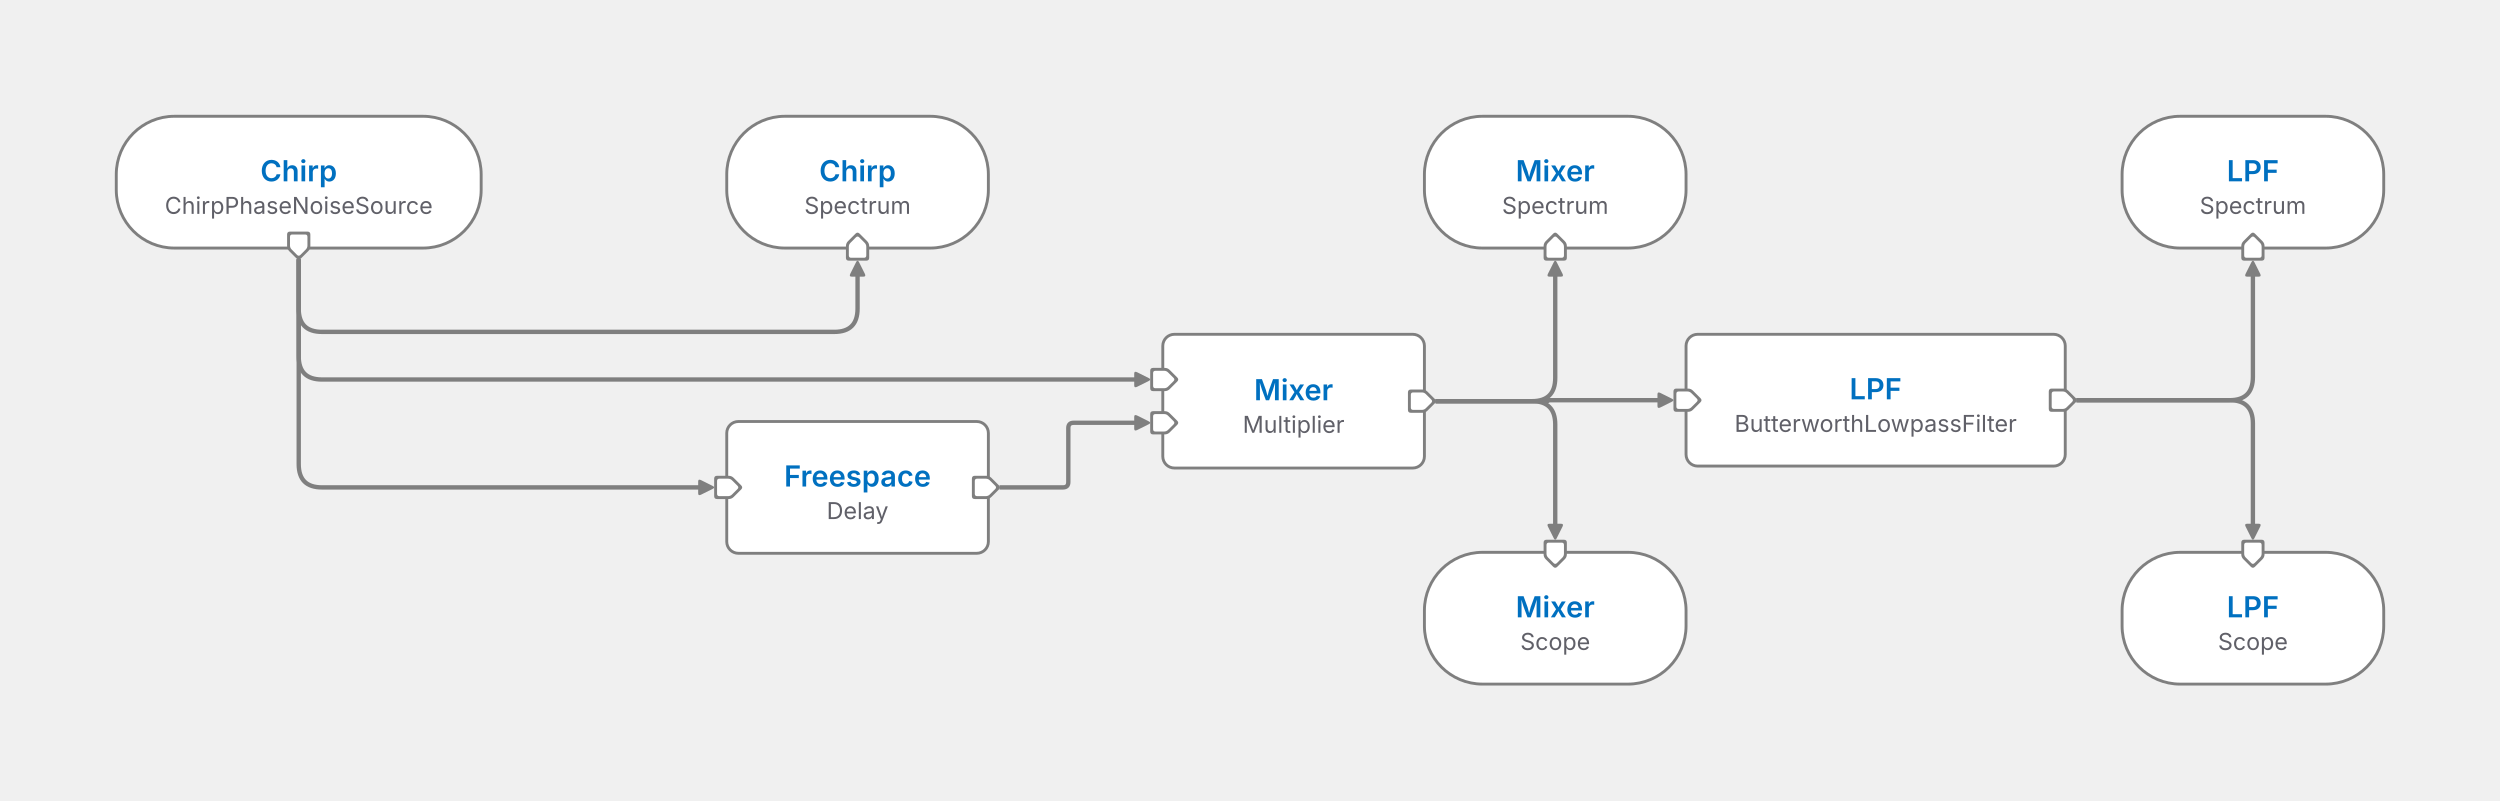
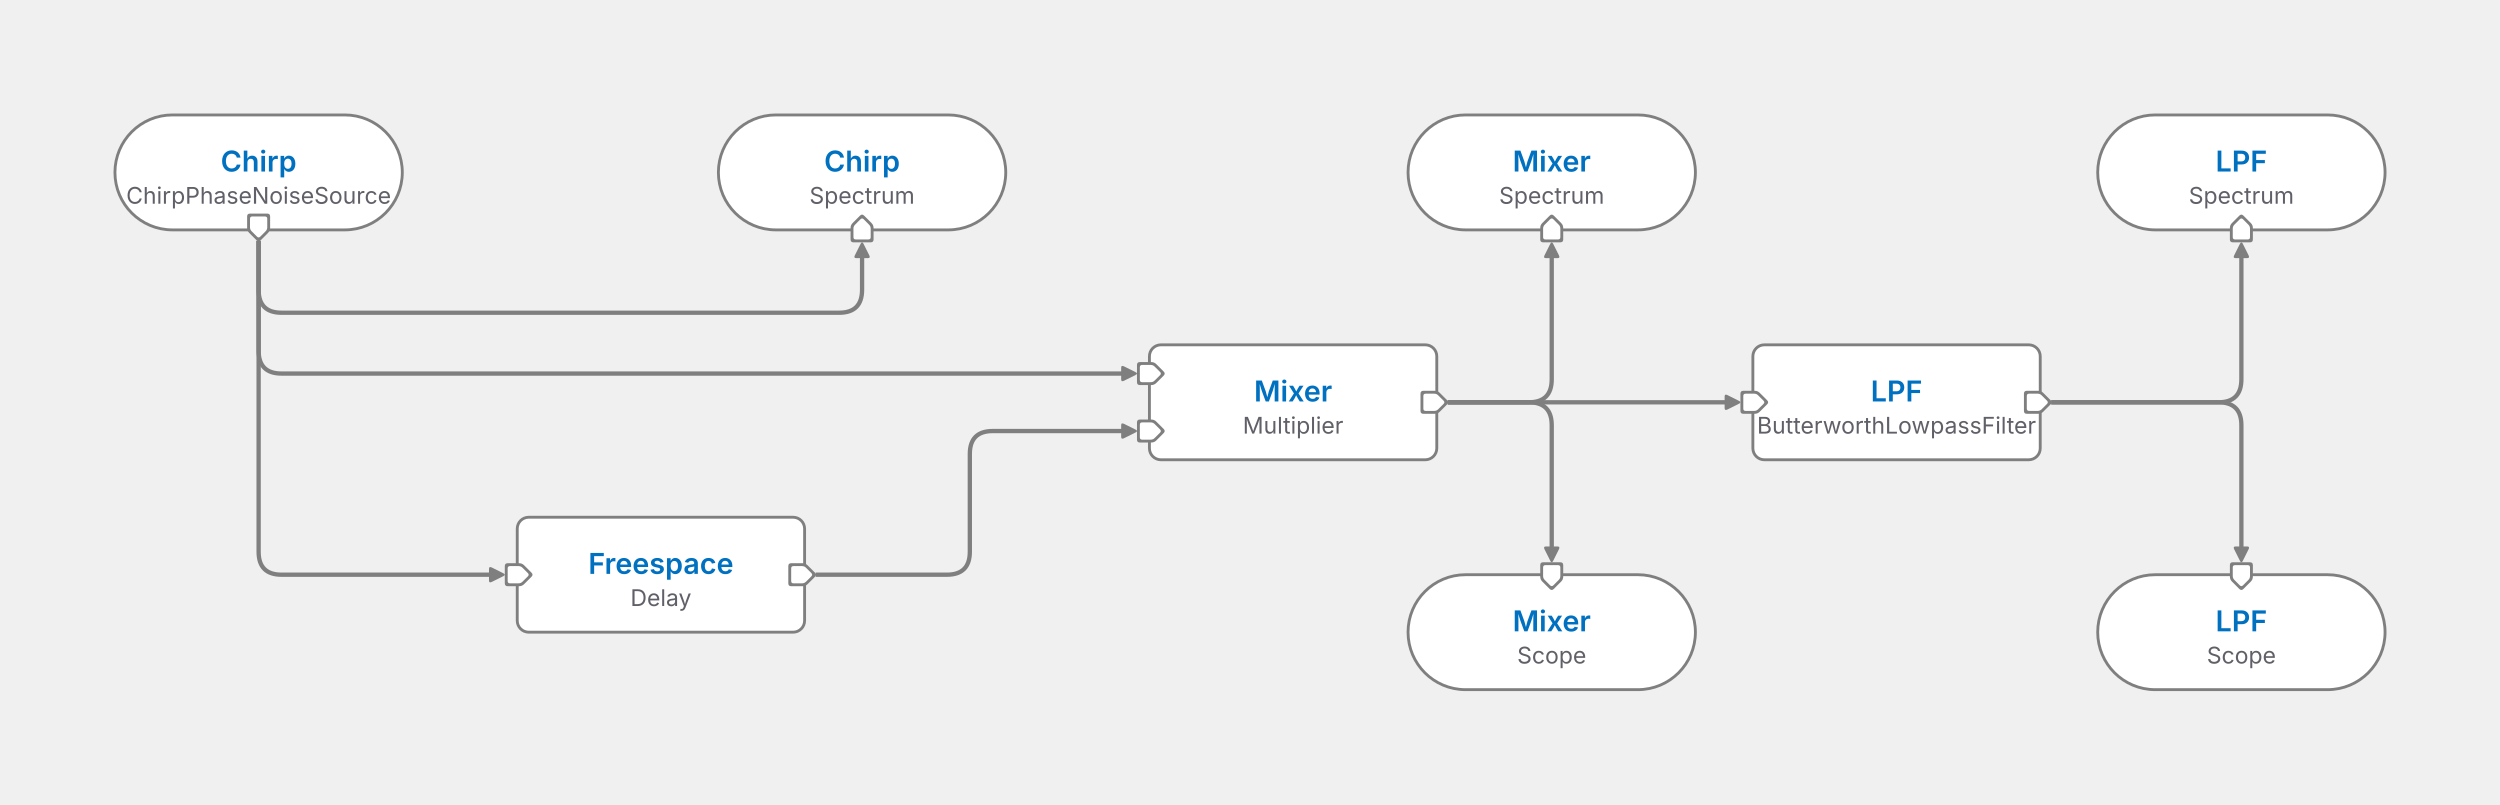
- <svg xmlns="http://www.w3.org/2000/svg" width="860" height="275.333" viewBox="-400 260 860 275.333">
+ <svg xmlns="http://www.w3.org/2000/svg" width="870" height="280" viewBox="-450 240 870 280">
  <g class="edges">
    <g class="edge">
-       <path d="M93.833 398L113.833 398L 132.333,398Q 132.5,398 132.5,397.833L 132.5,397.833Q 132.5,397.667 132.667,397.667L151.167 397.667L171.167 397.667" fill="none" stroke="#7F7F7F" stroke-width="1.5" />
-       <g transform="translate(171.1667, 397.6667) rotate(0) translate(5, 0)">
+       <path d="M53.833 380L73.833 380L102.5 380L102.5 380L131.167 380L151.167 380" fill="none" stroke="#7F7F7F" stroke-width="1.5" />
+       <g transform="translate(151.1667, 379.9999) rotate(0) translate(5, 0)">
        <path d="M -5 -2.5 L -1 -0.5 Q 0 0 -1 0.5 L -5 2.5 Q -6 3 -6 2 L -6 -2 Q -6 -3 -5 -2.5 Z" fill="#7F7F7F" />
      </g>
    </g>
    <g class="edge">
-       <path d="M-297.24 349.167L-297.24 369.167L -297.24,382.552Q -297.24,390.552 -289.24,390.552L-28.833 390.552L-8.833 390.552" fill="none" stroke="#7F7F7F" stroke-width="1.5" />
-       <g transform="translate(-8.833333, 390.5521) rotate(0) translate(5, 0)">
+       <path d="M-360 323.833L-360 343.833L -360,362Q -360,370 -352,370L-78.833 370L-58.833 370" fill="none" stroke="#7F7F7F" stroke-width="1.5" />
+       <g transform="translate(-58.83335, 370) rotate(0) translate(5, 0)">
        <path d="M -5 -2.5 L -1 -0.5 Q 0 0 -1 0.5 L -5 2.5 Q -6 3 -6 2 L -6 -2 Q -6 -3 -5 -2.5 Z" fill="#7F7F7F" />
      </g>
    </g>
    <g class="edge">
-       <path d="M-56.167 427.667L-36.167 427.667L -34.333,427.667Q -32.5,427.667 -32.5,425.833L -32.5,407.271Q -32.5,405.438 -30.667,405.438L-28.833 405.438L-8.833 405.438" fill="none" stroke="#7F7F7F" stroke-width="1.5" />
-       <g transform="translate(-8.833333, 405.4375) rotate(0) translate(5, 0)">
+       <path d="M-166.167 440L-146.167 440L -120.5,440Q -112.5,440 -112.5,432L -112.5,398Q -112.5,390 -104.5,390L-78.833 390L-58.833 390" fill="none" stroke="#7F7F7F" stroke-width="1.5" />
+       <g transform="translate(-58.83335, 389.9999) rotate(0) translate(5, 0)">
        <path d="M -5 -2.5 L -1 -0.5 Q 0 0 -1 0.5 L -5 2.5 Q -6 3 -6 2 L -6 -2 Q -6 -3 -5 -2.5 Z" fill="#7F7F7F" />
      </g>
    </g>
    <g class="edge">
-       <path d="M93.833 398L113.833 398L 127,398Q 135,398 135,390L135 374.167L135 354.167" fill="none" stroke="#7F7F7F" stroke-width="1.5" />
-       <g transform="translate(135, 354.1667) rotate(-90) translate(5, 0)">
+       <path d="M53.833 380L73.833 380L 82,380Q 90,380 90,372L90 348.833L90 328.833" fill="none" stroke="#7F7F7F" stroke-width="1.5" />
+       <g transform="translate(89.99993, 328.8333) rotate(-90) translate(5, 0)">
        <path d="M -5 -2.5 L -1 -0.5 Q 0 0 -1 0.5 L -5 2.5 Q -6 3 -6 2 L -6 -2 Q -6 -3 -5 -2.5 Z" fill="#7F7F7F" />
      </g>
    </g>
    <g class="edge">
-       <path d="M-297.24 349.167L-297.24 354.167L -297.24,366.167Q -297.24,374.167 -289.24,374.167L -113,374.167Q -105,374.167 -105,366.167L-105 354.167" fill="none" stroke="#7F7F7F" stroke-width="1.5" />
-       <g transform="translate(-105, 354.1667) rotate(-90) translate(5, 0)">
+       <path d="M-360 323.833L-360 328.833L -360,340.833Q -360,348.833 -352,348.833L -158,348.833Q -150,348.833 -150,340.833L-150 328.833" fill="none" stroke="#7F7F7F" stroke-width="1.5" />
+       <g transform="translate(-150.0001, 328.8333) rotate(-90) translate(5, 0)">
        <path d="M -5 -2.5 L -1 -0.5 Q 0 0 -1 0.5 L -5 2.5 Q -6 3 -6 2 L -6 -2 Q -6 -3 -5 -2.5 Z" fill="#7F7F7F" />
      </g>
    </g>
    <g class="edge">
-       <path d="M-297.24 349.167L-297.24 369.167L -297.24,419.667Q -297.24,427.667 -289.24,427.667L-178.833 427.667L-158.833 427.667" fill="none" stroke="#7F7F7F" stroke-width="1.5" />
-       <g transform="translate(-158.8333, 427.6667) rotate(0) translate(5, 0)">
+       <path d="M-360 323.833L-360 343.833L -360,432Q -360,440 -352,440L-298.833 440L-278.833 440" fill="none" stroke="#7F7F7F" stroke-width="1.5" />
+       <g transform="translate(-278.8333, 439.9999) rotate(0) translate(5, 0)">
        <path d="M -5 -2.5 L -1 -0.5 Q 0 0 -1 0.5 L -5 2.5 Q -6 3 -6 2 L -6 -2 Q -6 -3 -5 -2.5 Z" fill="#7F7F7F" />
      </g>
    </g>
    <g class="edge">
-       <path d="M314.281 397.667L334.281 397.667L 367,397.667Q 375,397.667 375,389.667L375 374.167L375 354.167" fill="none" stroke="#7F7F7F" stroke-width="1.5" />
-       <g transform="translate(375, 354.1667) rotate(-90) translate(5, 0)">
+       <path d="M263.833 380L283.833 380L 322,380Q 330,380 330,372L330 348.833L330 328.833" fill="none" stroke="#7F7F7F" stroke-width="1.5" />
+       <g transform="translate(329.9999, 328.8333) rotate(-90) translate(5, 0)">
        <path d="M -5 -2.5 L -1 -0.5 Q 0 0 -1 0.5 L -5 2.5 Q -6 3 -6 2 L -6 -2 Q -6 -3 -5 -2.5 Z" fill="#7F7F7F" />
      </g>
    </g>
    <g class="edge">
-       <path d="M93.833 398L113.833 398L 127,398Q 135,398 135,406L135 421.167L135 441.167" fill="none" stroke="#7F7F7F" stroke-width="1.5" />
-       <g transform="translate(135, 441.1667) rotate(90) translate(5, 0)">
+       <path d="M53.833 380L73.833 380L 82,380Q 90,380 90,388L90 411.167L90 431.167" fill="none" stroke="#7F7F7F" stroke-width="1.5" />
+       <g transform="translate(89.99993, 431.1667) rotate(90) translate(5, 0)">
        <path d="M -5 -2.5 L -1 -0.5 Q 0 0 -1 0.5 L -5 2.5 Q -6 3 -6 2 L -6 -2 Q -6 -3 -5 -2.5 Z" fill="#7F7F7F" />
      </g>
    </g>
    <g class="edge">
-       <path d="M314.281 397.667L334.281 397.667L 367,397.667Q 375,397.667 375,405.667L375 421.167L375 441.167" fill="none" stroke="#7F7F7F" stroke-width="1.5" />
-       <g transform="translate(375, 441.1667) rotate(90) translate(5, 0)">
+       <path d="M263.833 380L283.833 380L 322,380Q 330,380 330,388L330 411.167L330 431.167" fill="none" stroke="#7F7F7F" stroke-width="1.5" />
+       <g transform="translate(329.9999, 431.1667) rotate(90) translate(5, 0)">
        <path d="M -5 -2.5 L -1 -0.5 Q 0 0 -1 0.5 L -5 2.5 Q -6 3 -6 2 L -6 -2 Q -6 -3 -5 -2.5 Z" fill="#7F7F7F" />
      </g>
    </g>
  </g>
  <g class="nodes">
    <g class="node" data-id="fa979db8-e683-4aa0-a197-d02c3d61f4c6">
-       <rect x="0" y="375" width="90" height="46" rx="4" fill="#ffffff" />
-       <rect x="0" y="375" width="90" height="46" rx="4" fill="none" stroke="#7F7F7F" stroke-width="1" />
-       <text x="45" y="394" text-anchor="middle" dominant-baseline="middle" fill="#0070C0" font-size="10" font-weight="600" font-family="system-ui, -apple-system, sans-serif">Mixer</text>
-       <text x="45" y="406" text-anchor="middle" dominant-baseline="middle" fill="#606068" font-size="8" font-family="system-ui, -apple-system, sans-serif">Multiplier</text>
-       <g transform="translate(-4.33, 386.55)">
+       <rect x="-50" y="360" width="100" height="40" rx="4" fill="#ffffff" />
+       <rect x="-50" y="360" width="100" height="40" rx="4" fill="none" stroke="#7F7F7F" stroke-width="1" />
+       <text x="0" y="376" text-anchor="middle" dominant-baseline="middle" fill="#0070C0" font-size="10" font-weight="600" font-family="system-ui, -apple-system, sans-serif">Mixer</text>
+       <text x="0" y="388" text-anchor="middle" dominant-baseline="middle" fill="#606068" font-size="8" font-family="system-ui, -apple-system, sans-serif">Multiplier</text>
+       <g transform="translate(-54.33, 366.00)">
        <path d="M 1.00 0.00 L 5.00 0.00 Q 6.00 0.00 6.71 0.71 L 9.29 3.29 Q 10.00 4.00 9.29 4.71 L 6.71 7.29 Q 6.00 8.00 5.00 8.00 L 1.00 8.00 Q 0.00 8.00 0.00 7.00 L 0.00 1.00 Q 0.00 0.00 1.00 0.00 Z" fill="#7F7F7F" />
        <path d="M 0.80 0.00 L 3.79 0.00 Q 4.59 0.00 5.15 0.57 L 7.02 2.43 Q 7.59 3.00 7.02 3.57 L 5.15 5.43 Q 4.59 6.00 3.79 6.00 L 0.80 6.00 Q 0.00 6.00 0.00 5.20 L 0.00 0.80 Q 0.00 0.00 0.80 0.00 Z" fill="#ffffff" transform="translate(1, 1)" />
      </g>
-       <g transform="translate(-4.33, 401.44)">
+       <g transform="translate(-54.33, 386.00)">
        <path d="M 1.00 0.00 L 5.00 0.00 Q 6.00 0.00 6.71 0.71 L 9.29 3.29 Q 10.00 4.00 9.29 4.71 L 6.71 7.29 Q 6.00 8.00 5.00 8.00 L 1.00 8.00 Q 0.00 8.00 0.00 7.00 L 0.00 1.00 Q 0.00 0.00 1.00 0.00 Z" fill="#7F7F7F" />
        <path d="M 0.80 0.00 L 3.79 0.00 Q 4.59 0.00 5.15 0.57 L 7.02 2.43 Q 7.59 3.00 7.02 3.57 L 5.15 5.43 Q 4.59 6.00 3.79 6.00 L 0.80 6.00 Q 0.00 6.00 0.00 5.20 L 0.00 0.80 Q 0.00 0.00 0.80 0.00 Z" fill="#ffffff" transform="translate(1, 1)" />
      </g>
-       <g transform="translate(84.33, 394.00)">
+       <g transform="translate(44.33, 376.00)">
        <path d="M 1.00 0.00 L 5.00 0.00 Q 6.00 0.00 6.71 0.71 L 9.29 3.29 Q 10.00 4.00 9.29 4.71 L 6.71 7.29 Q 6.00 8.00 5.00 8.00 L 1.00 8.00 Q 0.00 8.00 0.00 7.00 L 0.00 1.00 Q 0.00 0.00 1.00 0.00 Z" fill="#7F7F7F" />
        <path d="M 0.80 0.00 L 3.79 0.00 Q 4.59 0.00 5.15 0.57 L 7.02 2.43 Q 7.59 3.00 7.02 3.57 L 5.15 5.43 Q 4.59 6.00 3.79 6.00 L 0.80 6.00 Q 0.00 6.00 0.00 5.20 L 0.00 0.80 Q 0.00 0.00 0.80 0.00 Z" fill="#ffffff" transform="translate(1, 1)" />
      </g>
    </g>
    <g class="node" data-id="661af18b-ddc2-4fc8-8954-a88645711e7e">
-       <rect x="180" y="375" width="130.448" height="45.333" rx="4" fill="#ffffff" />
-       <rect x="180" y="375" width="130.448" height="45.333" rx="4" fill="none" stroke="#7F7F7F" stroke-width="1" />
-       <text x="245.224" y="393.667" text-anchor="middle" dominant-baseline="middle" fill="#0070C0" font-size="10" font-weight="600" font-family="system-ui, -apple-system, sans-serif">LPF</text>
-       <text x="245.224" y="405.667" text-anchor="middle" dominant-baseline="middle" fill="#606068" font-size="8" font-family="system-ui, -apple-system, sans-serif">ButterworthLowpassFilter</text>
-       <g transform="translate(175.67, 393.67)">
+       <rect x="160" y="360" width="100" height="40" rx="4" fill="#ffffff" />
+       <rect x="160" y="360" width="100" height="40" rx="4" fill="none" stroke="#7F7F7F" stroke-width="1" />
+       <text x="210" y="376" text-anchor="middle" dominant-baseline="middle" fill="#0070C0" font-size="10" font-weight="600" font-family="system-ui, -apple-system, sans-serif">LPF</text>
+       <text x="210" y="388" text-anchor="middle" dominant-baseline="middle" fill="#606068" font-size="8" font-family="system-ui, -apple-system, sans-serif">ButterworthLowpassFilter</text>
+       <g transform="translate(155.67, 376.00)">
        <path d="M 1.00 0.00 L 5.00 0.00 Q 6.00 0.00 6.71 0.71 L 9.29 3.29 Q 10.00 4.00 9.29 4.71 L 6.71 7.29 Q 6.00 8.00 5.00 8.00 L 1.00 8.00 Q 0.00 8.00 0.00 7.00 L 0.00 1.00 Q 0.00 0.00 1.00 0.00 Z" fill="#7F7F7F" />
        <path d="M 0.80 0.00 L 3.79 0.00 Q 4.59 0.00 5.15 0.57 L 7.02 2.43 Q 7.59 3.00 7.02 3.57 L 5.15 5.43 Q 4.59 6.00 3.79 6.00 L 0.80 6.00 Q 0.00 6.00 0.00 5.20 L 0.00 0.80 Q 0.00 0.00 0.80 0.00 Z" fill="#ffffff" transform="translate(1, 1)" />
      </g>
-       <g transform="translate(304.78, 393.67)">
+       <g transform="translate(254.33, 376.00)">
        <path d="M 1.00 0.00 L 5.00 0.00 Q 6.00 0.00 6.71 0.71 L 9.29 3.29 Q 10.00 4.00 9.29 4.71 L 6.71 7.29 Q 6.00 8.00 5.00 8.00 L 1.00 8.00 Q 0.00 8.00 0.00 7.00 L 0.00 1.00 Q 0.00 0.00 1.00 0.00 Z" fill="#7F7F7F" />
        <path d="M 0.80 0.00 L 3.79 0.00 Q 4.59 0.00 5.15 0.57 L 7.02 2.43 Q 7.59 3.00 7.02 3.57 L 5.15 5.43 Q 4.59 6.00 3.79 6.00 L 0.80 6.00 Q 0.00 6.00 0.00 5.20 L 0.00 0.80 Q 0.00 0.00 0.80 0.00 Z" fill="#ffffff" transform="translate(1, 1)" />
      </g>
    </g>
    <g class="node" data-id="7d36e8ff-a73f-4105-b908-fa4670cc96a9">
-       <rect x="90" y="300" width="90" height="45.333" rx="20" fill="#ffffff" />
-       <rect x="90" y="300" width="90" height="45.333" rx="20" fill="none" stroke="#7F7F7F" stroke-width="1" />
-       <text x="135" y="318.667" text-anchor="middle" dominant-baseline="middle" fill="#0070C0" font-size="10" font-weight="600" font-family="system-ui, -apple-system, sans-serif">Mixer</text>
-       <text x="135" y="330.667" text-anchor="middle" dominant-baseline="middle" fill="#606068" font-size="8" font-family="system-ui, -apple-system, sans-serif">Spectrum</text>
-       <g transform="translate(131.00, 339.67)">
+       <rect x="40" y="280" width="100" height="40" rx="20" fill="#ffffff" />
+       <rect x="40" y="280" width="100" height="40" rx="20" fill="none" stroke="#7F7F7F" stroke-width="1" />
+       <text x="90" y="296" text-anchor="middle" dominant-baseline="middle" fill="#0070C0" font-size="10" font-weight="600" font-family="system-ui, -apple-system, sans-serif">Mixer</text>
+       <text x="90" y="308" text-anchor="middle" dominant-baseline="middle" fill="#606068" font-size="8" font-family="system-ui, -apple-system, sans-serif">Spectrum</text>
+       <g transform="translate(86.00, 314.33)">
        <path d="M 4.71 0.71 L 7.29 3.29 Q 8.00 4.00 8.00 5.00 L 8.00 9.00 Q 8.00 10.00 7.00 10.00 L 1.00 10.00 Q 0.00 10.00 0.00 9.00 L 0.00 5.00 Q 0.00 4.00 0.71 3.29 L 3.29 0.71 Q 4.00 0.00 4.71 0.71 Z" fill="#7F7F7F" />
        <path d="M 3.57 0.98 L 5.43 2.85 Q 6.00 3.41 6.00 4.21 L 6.00 7.20 Q 6.00 8.00 5.20 8.00 L 0.80 8.00 Q 0.00 8.00 0.00 7.20 L 0.00 4.21 Q 0.00 3.41 0.57 2.85 L 2.43 0.98 Q 3.00 0.41 3.57 0.98 Z" fill="#ffffff" transform="translate(1, 1)" />
      </g>
    </g>
    <g class="node" data-id="4b645485-b3ca-4fc7-9f46-c25664468bec">
-       <rect x="-150" y="405" width="90" height="45.333" rx="4" fill="#ffffff" />
-       <rect x="-150" y="405" width="90" height="45.333" rx="4" fill="none" stroke="#7F7F7F" stroke-width="1" />
-       <text x="-105" y="423.667" text-anchor="middle" dominant-baseline="middle" fill="#0070C0" font-size="10" font-weight="600" font-family="system-ui, -apple-system, sans-serif">Freespace</text>
-       <text x="-105" y="435.667" text-anchor="middle" dominant-baseline="middle" fill="#606068" font-size="8" font-family="system-ui, -apple-system, sans-serif">Delay</text>
-       <g transform="translate(-154.33, 423.67)">
+       <rect x="-270" y="420" width="100" height="40" rx="4" fill="#ffffff" />
+       <rect x="-270" y="420" width="100" height="40" rx="4" fill="none" stroke="#7F7F7F" stroke-width="1" />
+       <text x="-220" y="436" text-anchor="middle" dominant-baseline="middle" fill="#0070C0" font-size="10" font-weight="600" font-family="system-ui, -apple-system, sans-serif">Freespace</text>
+       <text x="-220" y="448" text-anchor="middle" dominant-baseline="middle" fill="#606068" font-size="8" font-family="system-ui, -apple-system, sans-serif">Delay</text>
+       <g transform="translate(-274.33, 436.00)">
        <path d="M 1.00 0.00 L 5.00 0.00 Q 6.00 0.00 6.71 0.71 L 9.29 3.29 Q 10.00 4.00 9.29 4.71 L 6.71 7.29 Q 6.00 8.00 5.00 8.00 L 1.00 8.00 Q 0.00 8.00 0.00 7.00 L 0.00 1.00 Q 0.00 0.00 1.00 0.00 Z" fill="#7F7F7F" />
        <path d="M 0.80 0.00 L 3.79 0.00 Q 4.59 0.00 5.15 0.57 L 7.02 2.43 Q 7.59 3.00 7.02 3.57 L 5.15 5.43 Q 4.59 6.00 3.79 6.00 L 0.80 6.00 Q 0.00 6.00 0.00 5.20 L 0.00 0.80 Q 0.00 0.00 0.80 0.00 Z" fill="#ffffff" transform="translate(1, 1)" />
      </g>
-       <g transform="translate(-65.67, 423.67)">
+       <g transform="translate(-175.67, 436.00)">
        <path d="M 1.00 0.00 L 5.00 0.00 Q 6.00 0.00 6.71 0.71 L 9.29 3.29 Q 10.00 4.00 9.29 4.71 L 6.71 7.29 Q 6.00 8.00 5.00 8.00 L 1.00 8.00 Q 0.00 8.00 0.00 7.00 L 0.00 1.00 Q 0.00 0.00 1.00 0.00 Z" fill="#7F7F7F" />
        <path d="M 0.80 0.00 L 3.79 0.00 Q 4.59 0.00 5.15 0.57 L 7.02 2.43 Q 7.59 3.00 7.02 3.57 L 5.15 5.43 Q 4.59 6.00 3.79 6.00 L 0.80 6.00 Q 0.00 6.00 0.00 5.20 L 0.00 0.80 Q 0.00 0.00 0.80 0.00 Z" fill="#ffffff" transform="translate(1, 1)" />
      </g>
    </g>
    <g class="node" data-id="f329e608-39f5-4ce8-b1fe-448abf3e8549">
-       <rect x="-360" y="300" width="125.521" height="45.333" rx="20" fill="#ffffff" />
-       <rect x="-360" y="300" width="125.521" height="45.333" rx="20" fill="none" stroke="#7F7F7F" stroke-width="1" />
-       <text x="-297.24" y="318.667" text-anchor="middle" dominant-baseline="middle" fill="#0070C0" font-size="10" font-weight="600" font-family="system-ui, -apple-system, sans-serif">Chirp</text>
-       <text x="-297.24" y="330.667" text-anchor="middle" dominant-baseline="middle" fill="#606068" font-size="8" font-family="system-ui, -apple-system, sans-serif">ChirpPhaseNoiseSource</text>
-       <g transform="translate(-301.24, 339.67)">
+       <rect x="-410" y="280" width="100" height="40" rx="20" fill="#ffffff" />
+       <rect x="-410" y="280" width="100" height="40" rx="20" fill="none" stroke="#7F7F7F" stroke-width="1" />
+       <text x="-360" y="296" text-anchor="middle" dominant-baseline="middle" fill="#0070C0" font-size="10" font-weight="600" font-family="system-ui, -apple-system, sans-serif">Chirp</text>
+       <text x="-360" y="308" text-anchor="middle" dominant-baseline="middle" fill="#606068" font-size="8" font-family="system-ui, -apple-system, sans-serif">ChirpPhaseNoiseSource</text>
+       <g transform="translate(-364.00, 314.33)">
        <path d="M 1.00 0.00 L 7.00 0.00 Q 8.00 0.00 8.00 1.00 L 8.00 5.00 Q 8.00 6.00 7.29 6.71 L 4.71 9.29 Q 4.00 10.00 3.29 9.29 L 0.71 6.71 Q 0.00 6.00 0.00 5.00 L 0.00 1.00 Q 0.00 0.00 1.00 0.00 Z" fill="#7F7F7F" />
        <path d="M 0.80 0.00 L 5.20 0.00 Q 6.00 0.00 6.00 0.80 L 6.00 3.79 Q 6.00 4.59 5.43 5.15 L 3.57 7.02 Q 3.00 7.59 2.43 7.02 L 0.57 5.15 Q 0.00 4.59 0.00 3.79 L 0.00 0.80 Q 0.00 0.00 0.80 0.00 Z" fill="#ffffff" transform="translate(1, 1)" />
      </g>
    </g>
    <g class="node" data-id="be80dd03-99b0-4e75-b26e-4fcc65965da4">
-       <rect x="-150" y="300" width="90" height="45.333" rx="20" fill="#ffffff" />
-       <rect x="-150" y="300" width="90" height="45.333" rx="20" fill="none" stroke="#7F7F7F" stroke-width="1" />
-       <text x="-105" y="318.667" text-anchor="middle" dominant-baseline="middle" fill="#0070C0" font-size="10" font-weight="600" font-family="system-ui, -apple-system, sans-serif">Chirp</text>
-       <text x="-105" y="330.667" text-anchor="middle" dominant-baseline="middle" fill="#606068" font-size="8" font-family="system-ui, -apple-system, sans-serif">Spectrum</text>
-       <g transform="translate(-109.00, 339.67)">
+       <rect x="-200" y="280" width="100" height="40" rx="20" fill="#ffffff" />
+       <rect x="-200" y="280" width="100" height="40" rx="20" fill="none" stroke="#7F7F7F" stroke-width="1" />
+       <text x="-150" y="296" text-anchor="middle" dominant-baseline="middle" fill="#0070C0" font-size="10" font-weight="600" font-family="system-ui, -apple-system, sans-serif">Chirp</text>
+       <text x="-150" y="308" text-anchor="middle" dominant-baseline="middle" fill="#606068" font-size="8" font-family="system-ui, -apple-system, sans-serif">Spectrum</text>
+       <g transform="translate(-154.00, 314.33)">
        <path d="M 4.71 0.71 L 7.29 3.29 Q 8.00 4.00 8.00 5.00 L 8.00 9.00 Q 8.00 10.00 7.00 10.00 L 1.00 10.00 Q 0.00 10.00 0.00 9.00 L 0.00 5.00 Q 0.00 4.00 0.71 3.29 L 3.29 0.71 Q 4.00 0.00 4.71 0.71 Z" fill="#7F7F7F" />
        <path d="M 3.57 0.98 L 5.43 2.85 Q 6.00 3.41 6.00 4.21 L 6.00 7.20 Q 6.00 8.00 5.20 8.00 L 0.80 8.00 Q 0.00 8.00 0.00 7.20 L 0.00 4.21 Q 0.00 3.41 0.57 2.85 L 2.43 0.98 Q 3.00 0.41 3.57 0.98 Z" fill="#ffffff" transform="translate(1, 1)" />
      </g>
    </g>
    <g class="node" data-id="fe53f02d-f62f-40cf-8005-680c2432ccdb">
-       <rect x="330" y="300" width="90" height="45.333" rx="20" fill="#ffffff" />
-       <rect x="330" y="300" width="90" height="45.333" rx="20" fill="none" stroke="#7F7F7F" stroke-width="1" />
-       <text x="375" y="318.667" text-anchor="middle" dominant-baseline="middle" fill="#0070C0" font-size="10" font-weight="600" font-family="system-ui, -apple-system, sans-serif">LPF</text>
-       <text x="375" y="330.667" text-anchor="middle" dominant-baseline="middle" fill="#606068" font-size="8" font-family="system-ui, -apple-system, sans-serif">Spectrum</text>
-       <g transform="translate(371.00, 339.67)">
+       <rect x="280" y="280" width="100" height="40" rx="20" fill="#ffffff" />
+       <rect x="280" y="280" width="100" height="40" rx="20" fill="none" stroke="#7F7F7F" stroke-width="1" />
+       <text x="330" y="296" text-anchor="middle" dominant-baseline="middle" fill="#0070C0" font-size="10" font-weight="600" font-family="system-ui, -apple-system, sans-serif">LPF</text>
+       <text x="330" y="308" text-anchor="middle" dominant-baseline="middle" fill="#606068" font-size="8" font-family="system-ui, -apple-system, sans-serif">Spectrum</text>
+       <g transform="translate(326.00, 314.33)">
        <path d="M 4.71 0.71 L 7.29 3.29 Q 8.00 4.00 8.00 5.00 L 8.00 9.00 Q 8.00 10.00 7.00 10.00 L 1.00 10.00 Q 0.00 10.00 0.00 9.00 L 0.00 5.00 Q 0.00 4.00 0.71 3.29 L 3.29 0.71 Q 4.00 0.00 4.71 0.71 Z" fill="#7F7F7F" />
        <path d="M 3.57 0.98 L 5.43 2.85 Q 6.00 3.41 6.00 4.21 L 6.00 7.20 Q 6.00 8.00 5.20 8.00 L 0.80 8.00 Q 0.00 8.00 0.00 7.20 L 0.00 4.21 Q 0.00 3.41 0.57 2.85 L 2.43 0.98 Q 3.00 0.41 3.57 0.98 Z" fill="#ffffff" transform="translate(1, 1)" />
      </g>
    </g>
    <g class="node" data-id="36d93d54-1fa3-483b-868a-500badcea957">
-       <rect x="90" y="450" width="90" height="45.333" rx="20" fill="#ffffff" />
-       <rect x="90" y="450" width="90" height="45.333" rx="20" fill="none" stroke="#7F7F7F" stroke-width="1" />
-       <text x="135" y="468.667" text-anchor="middle" dominant-baseline="middle" fill="#0070C0" font-size="10" font-weight="600" font-family="system-ui, -apple-system, sans-serif">Mixer</text>
-       <text x="135" y="480.667" text-anchor="middle" dominant-baseline="middle" fill="#606068" font-size="8" font-family="system-ui, -apple-system, sans-serif">Scope</text>
-       <g transform="translate(131.00, 445.67)">
+       <rect x="40" y="440" width="100" height="40" rx="20" fill="#ffffff" />
+       <rect x="40" y="440" width="100" height="40" rx="20" fill="none" stroke="#7F7F7F" stroke-width="1" />
+       <text x="90" y="456" text-anchor="middle" dominant-baseline="middle" fill="#0070C0" font-size="10" font-weight="600" font-family="system-ui, -apple-system, sans-serif">Mixer</text>
+       <text x="90" y="468" text-anchor="middle" dominant-baseline="middle" fill="#606068" font-size="8" font-family="system-ui, -apple-system, sans-serif">Scope</text>
+       <g transform="translate(86.00, 435.67)">
        <path d="M 1.00 0.00 L 7.00 0.00 Q 8.00 0.00 8.00 1.00 L 8.00 5.00 Q 8.00 6.00 7.29 6.71 L 4.71 9.29 Q 4.00 10.00 3.29 9.29 L 0.71 6.71 Q 0.00 6.00 0.00 5.00 L 0.00 1.00 Q 0.00 0.00 1.00 0.00 Z" fill="#7F7F7F" />
        <path d="M 0.80 0.00 L 5.20 0.00 Q 6.00 0.00 6.00 0.80 L 6.00 3.79 Q 6.00 4.59 5.43 5.15 L 3.57 7.02 Q 3.00 7.59 2.43 7.02 L 0.57 5.15 Q 0.00 4.59 0.00 3.79 L 0.00 0.80 Q 0.00 0.00 0.80 0.00 Z" fill="#ffffff" transform="translate(1, 1)" />
      </g>
    </g>
    <g class="node" data-id="4a8118b9-67cb-4cd6-8146-d2b3a52aadfa">
-       <rect x="330" y="450" width="90" height="45.333" rx="20" fill="#ffffff" />
-       <rect x="330" y="450" width="90" height="45.333" rx="20" fill="none" stroke="#7F7F7F" stroke-width="1" />
-       <text x="375" y="468.667" text-anchor="middle" dominant-baseline="middle" fill="#0070C0" font-size="10" font-weight="600" font-family="system-ui, -apple-system, sans-serif">LPF</text>
-       <text x="375" y="480.667" text-anchor="middle" dominant-baseline="middle" fill="#606068" font-size="8" font-family="system-ui, -apple-system, sans-serif">Scope</text>
-       <g transform="translate(371.00, 445.67)">
+       <rect x="280" y="440" width="100" height="40" rx="20" fill="#ffffff" />
+       <rect x="280" y="440" width="100" height="40" rx="20" fill="none" stroke="#7F7F7F" stroke-width="1" />
+       <text x="330" y="456" text-anchor="middle" dominant-baseline="middle" fill="#0070C0" font-size="10" font-weight="600" font-family="system-ui, -apple-system, sans-serif">LPF</text>
+       <text x="330" y="468" text-anchor="middle" dominant-baseline="middle" fill="#606068" font-size="8" font-family="system-ui, -apple-system, sans-serif">Scope</text>
+       <g transform="translate(326.00, 435.67)">
        <path d="M 1.00 0.00 L 7.00 0.00 Q 8.00 0.00 8.00 1.00 L 8.00 5.00 Q 8.00 6.00 7.29 6.71 L 4.71 9.29 Q 4.00 10.00 3.29 9.29 L 0.71 6.71 Q 0.00 6.00 0.00 5.00 L 0.00 1.00 Q 0.00 0.00 1.00 0.00 Z" fill="#7F7F7F" />
        <path d="M 0.80 0.00 L 5.20 0.00 Q 6.00 0.00 6.00 0.80 L 6.00 3.79 Q 6.00 4.59 5.43 5.15 L 3.57 7.02 Q 3.00 7.59 2.43 7.02 L 0.57 5.15 Q 0.00 4.59 0.00 3.79 L 0.00 0.80 Q 0.00 0.00 0.80 0.00 Z" fill="#ffffff" transform="translate(1, 1)" />
      </g>
    </g>
  </g>
</svg>
